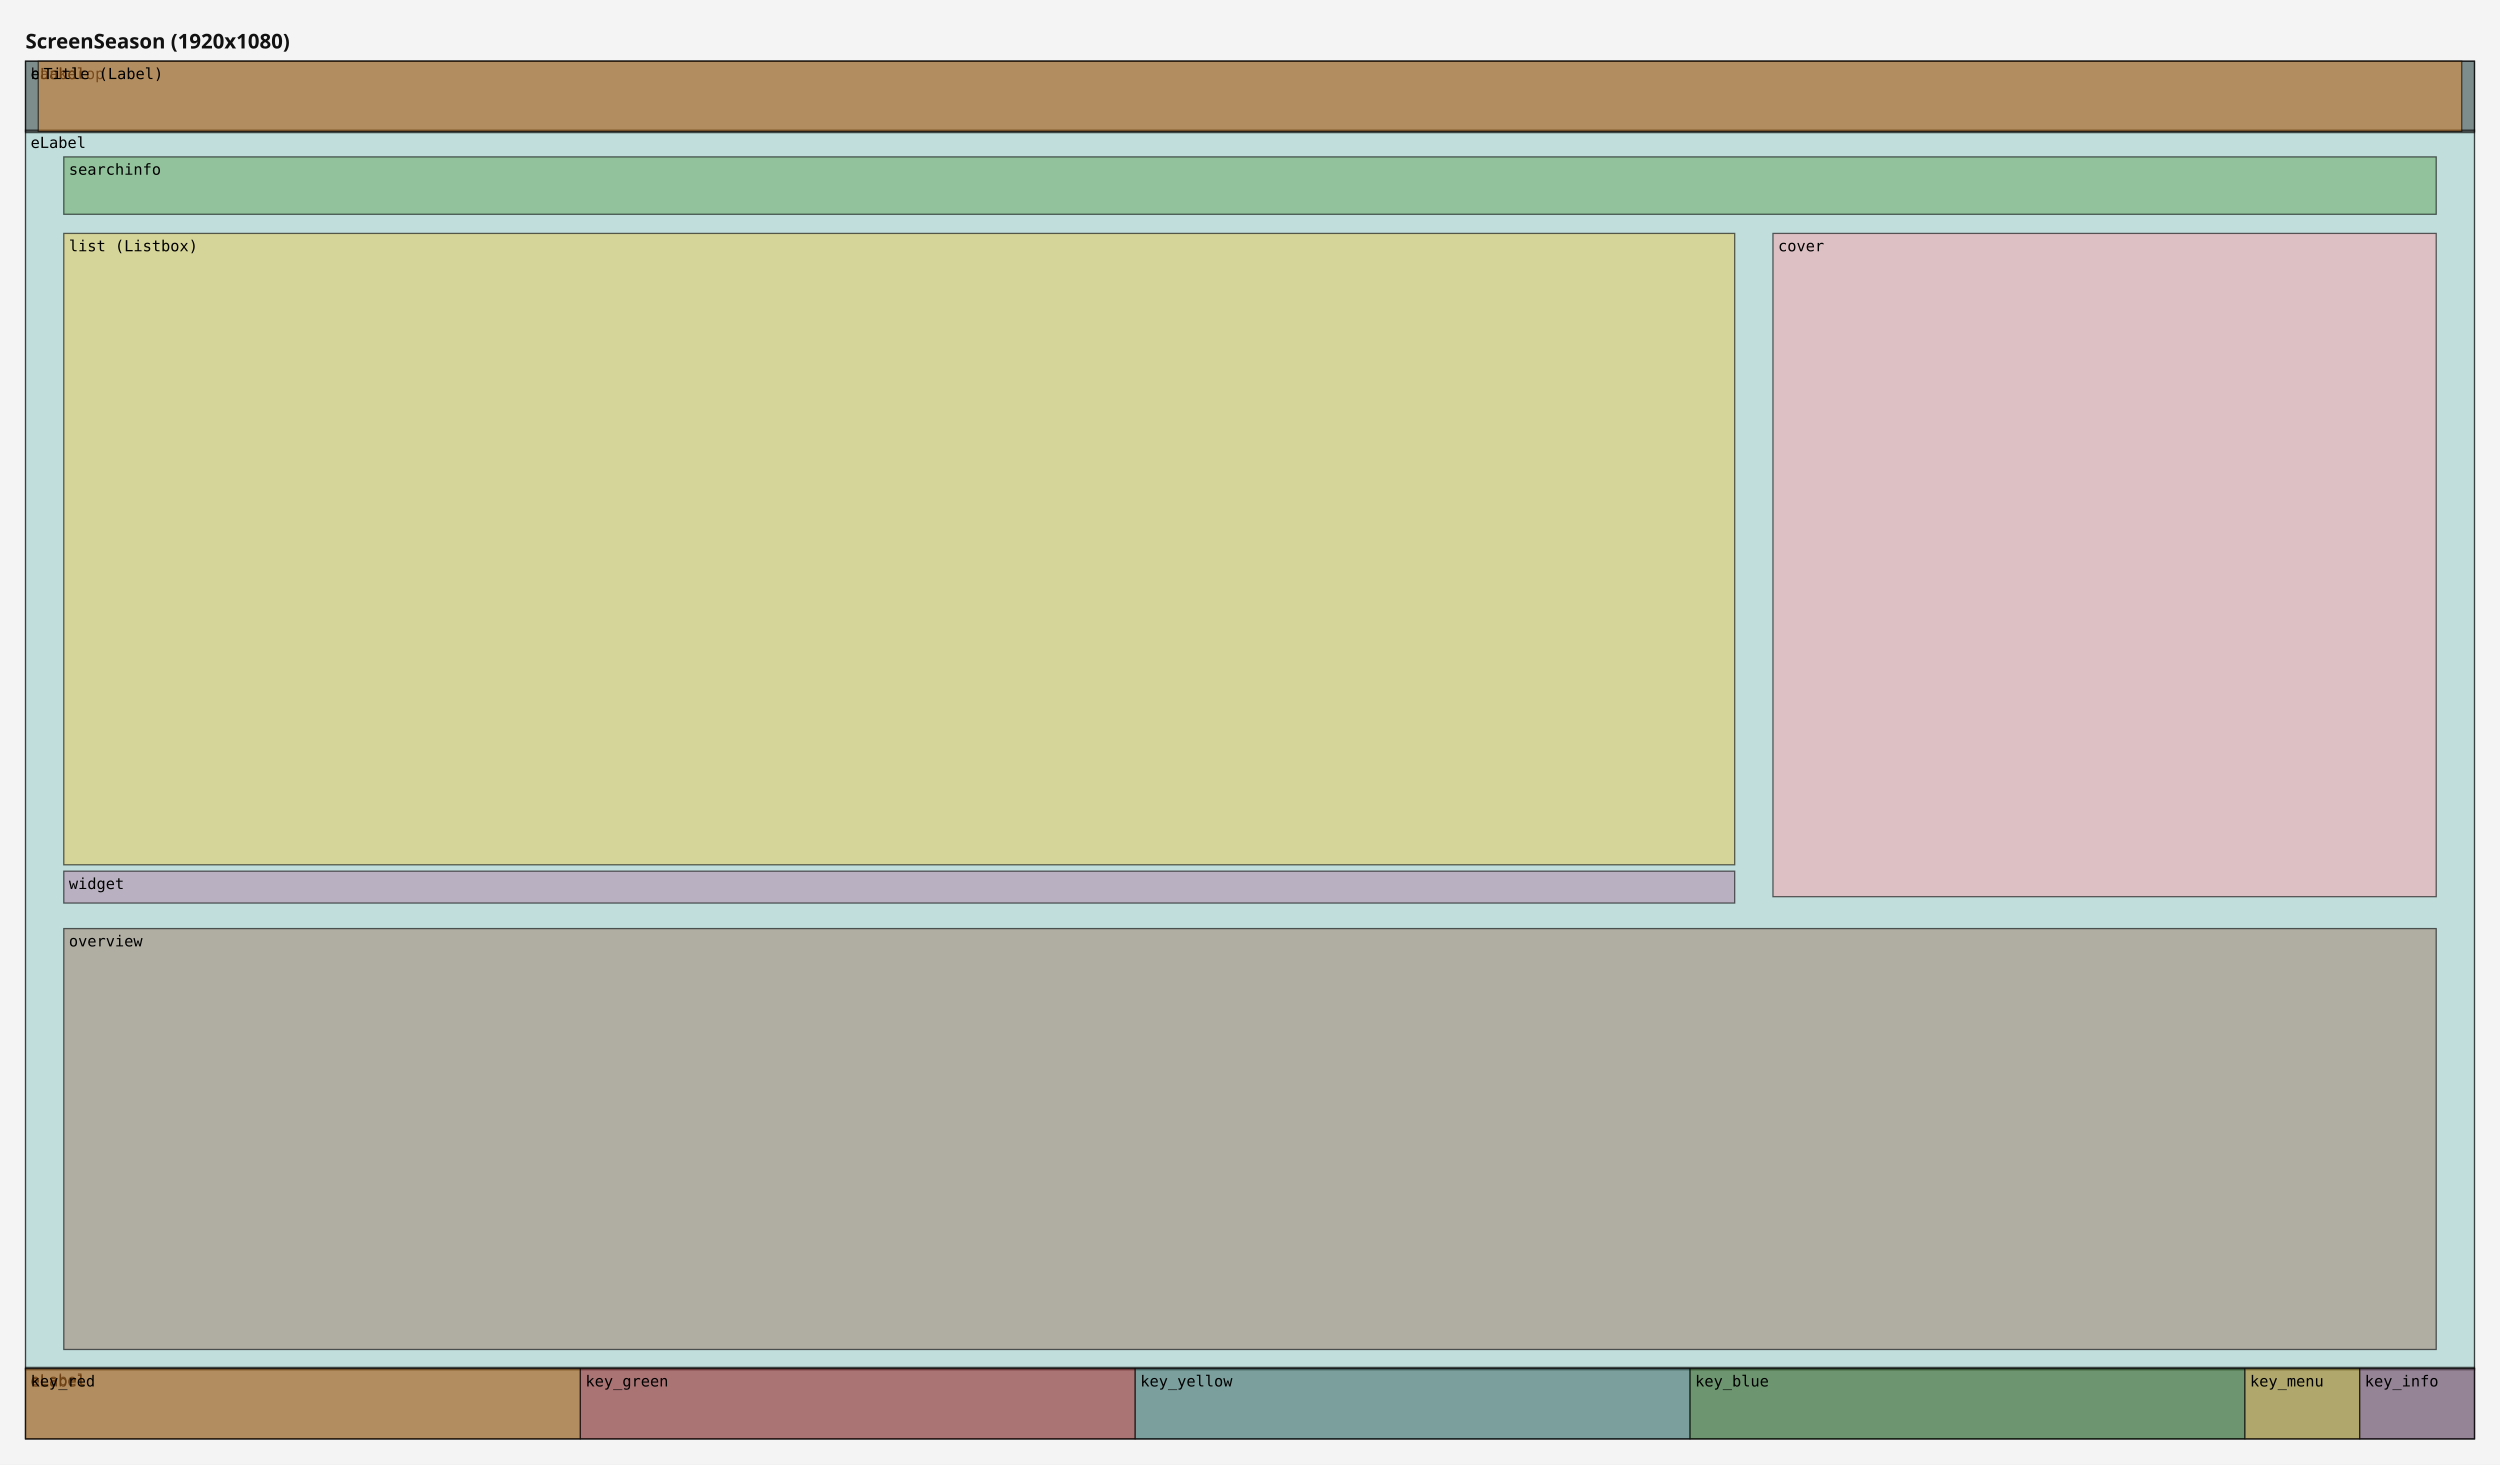
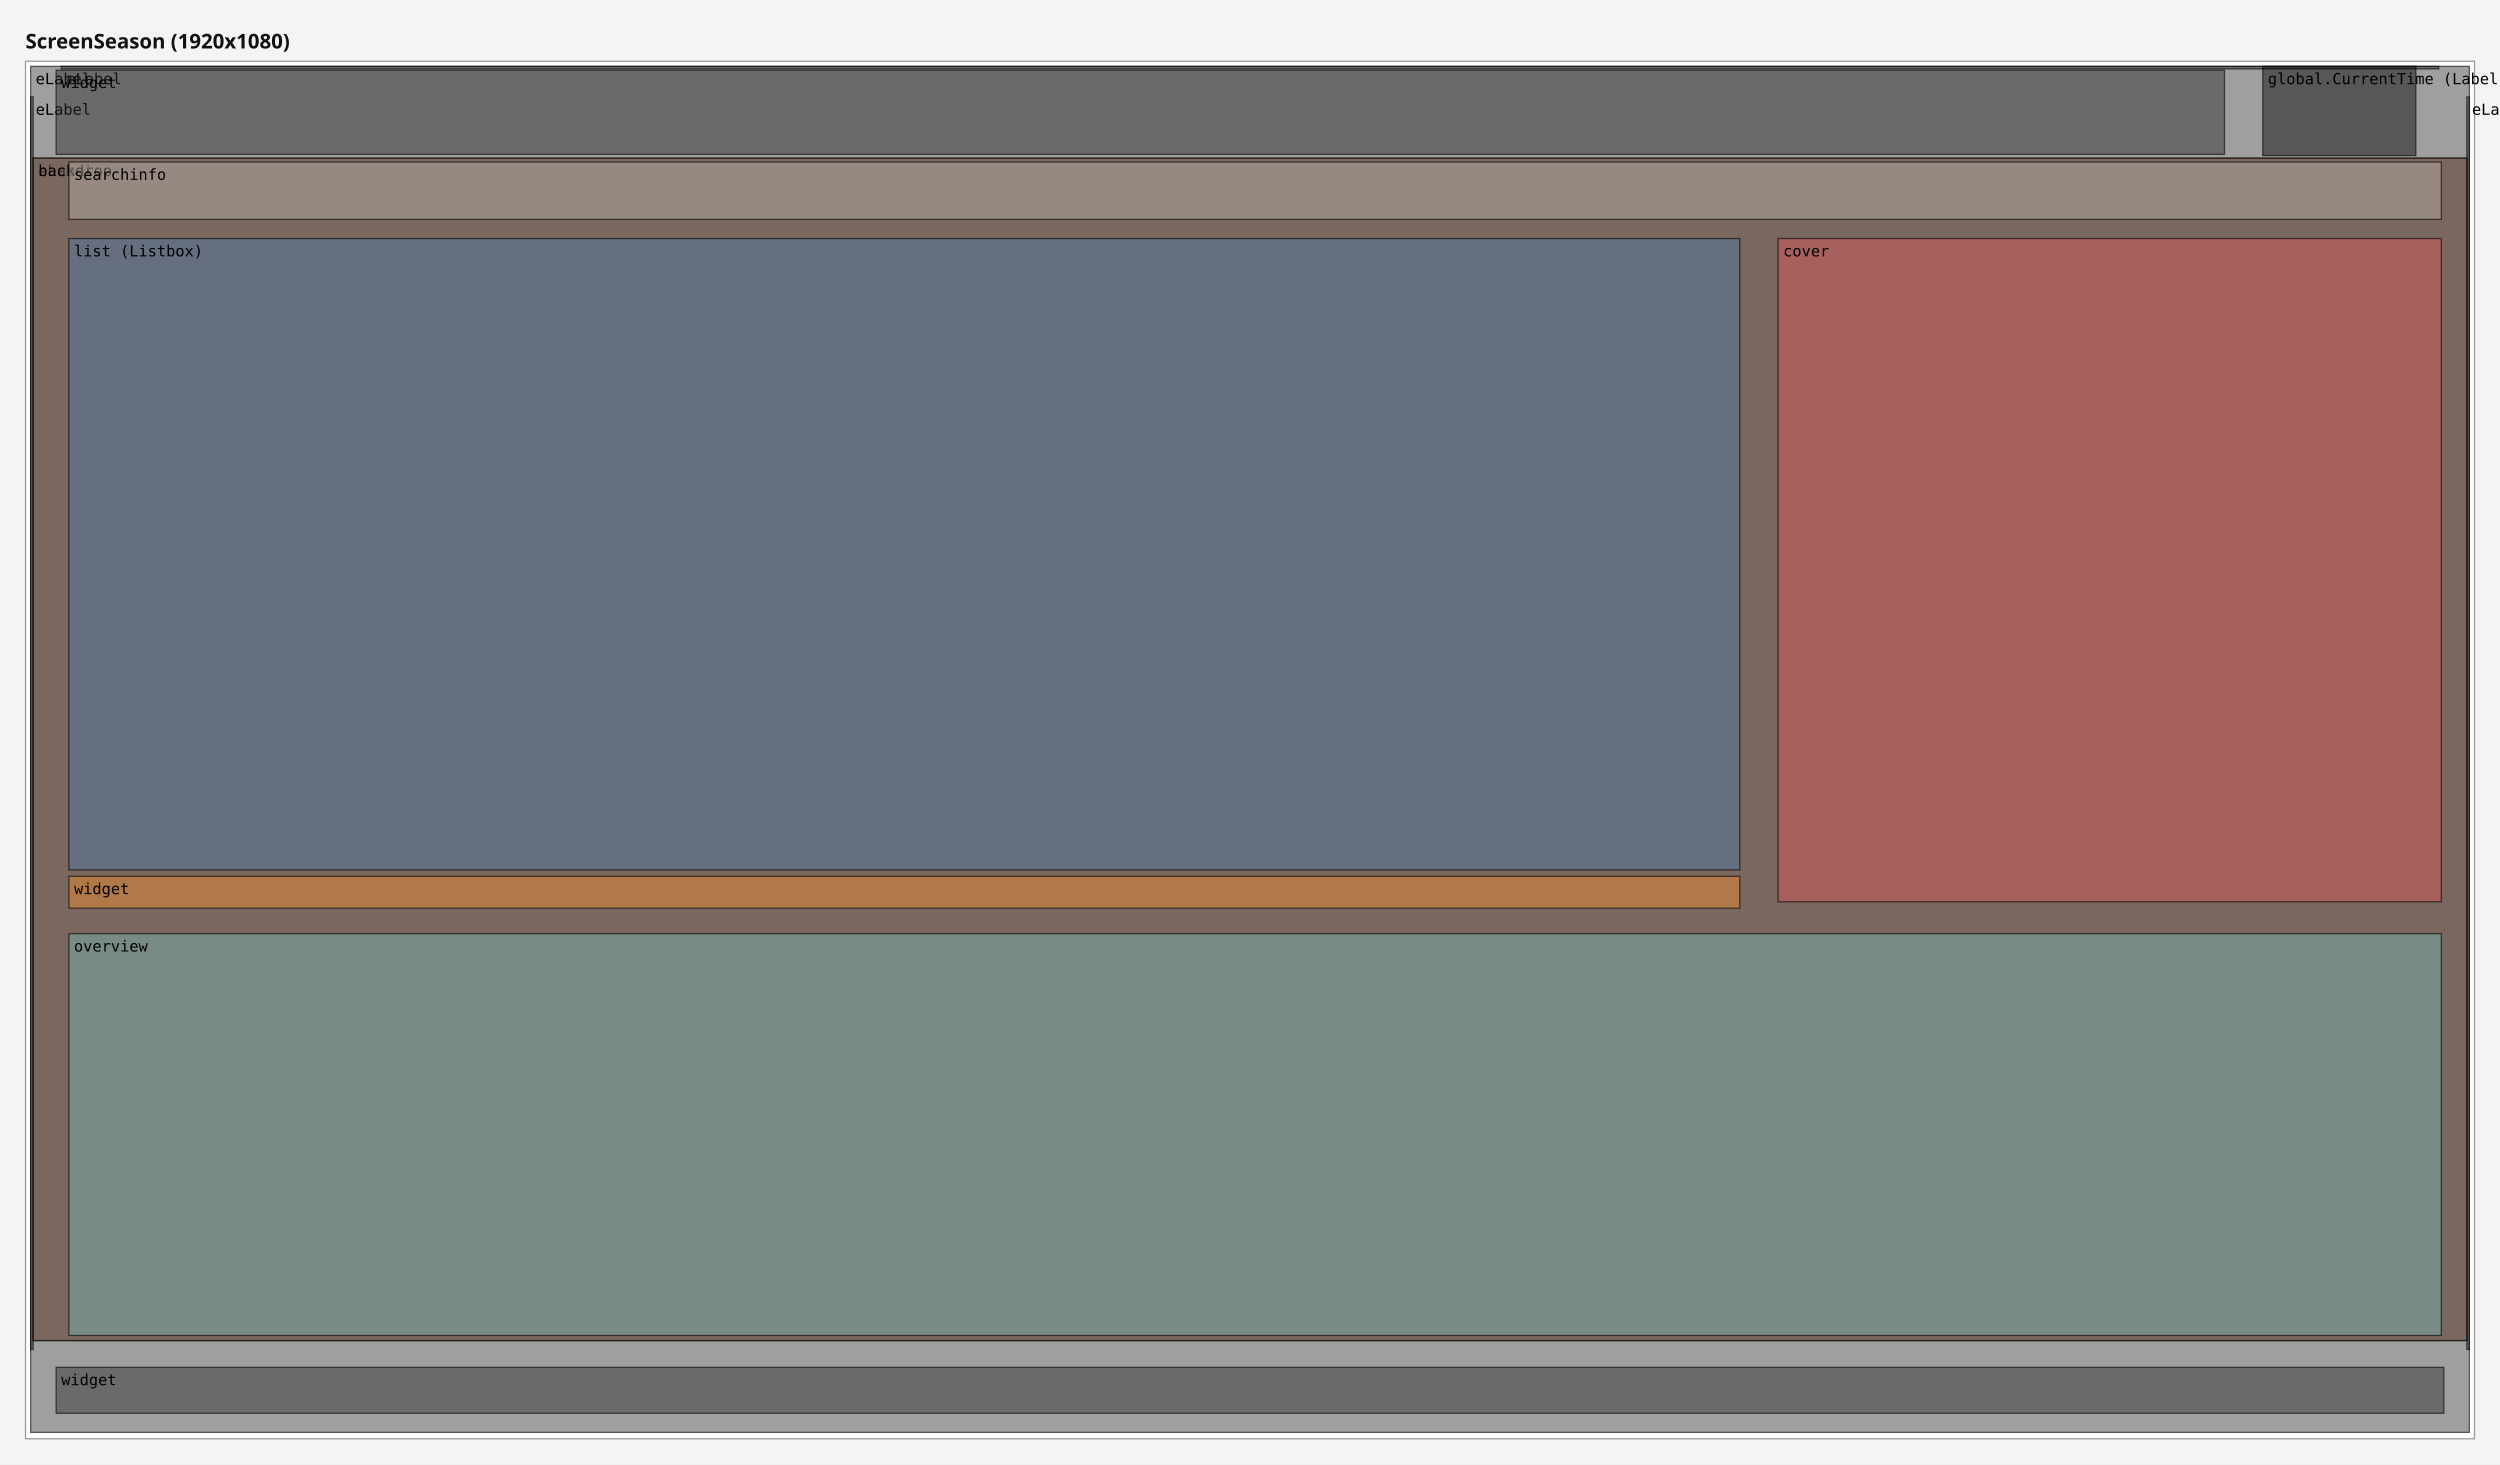
<svg xmlns="http://www.w3.org/2000/svg" width="1960" height="1148" viewBox="0 0 1960 1148">
  <rect x="0" y="0" width="1960" height="1148" fill="#f4f4f4" />
  <text x="20" y="38" font-family="sans-serif" font-size="16" font-weight="bold" fill="#111111">ScreenSeason (1920x1080)</text>
  <g data-screen="0" transform="translate(20,48)">
    <rect x="0" y="0" width="1920" height="1080" fill="#ffffff" stroke="#999999" stroke-width="1" />
    <g>
-       <rect data-ref="0:3" x="0" y="0" width="1920" height="1080" fill="#76b7b2" fill-opacity="0.45" stroke="#000000" stroke-opacity="0.6" stroke-width="1" />
-       <text x="4" y="14" font-family="monospace" font-size="12" fill="#000000">backdrop</text>
+       <rect data-ref="0:0" x="4" y="4" width="1912" height="1071" fill="#2c2c2c" fill-opacity="0.45" stroke="#000000" stroke-opacity="0.6" stroke-width="1" />
+       <text x="8" y="18" font-family="monospace" font-size="12" fill="#000000">eLabel</text>
    </g>
    <g>
-       <rect data-ref="0:0" x="0" y="0" width="1920" height="55" fill="#2c2c2c" fill-opacity="0.45" stroke="#000000" stroke-opacity="0.6" stroke-width="1" />
-       <text x="4" y="14" font-family="monospace" font-size="12" fill="#000000">eLabel</text>
+       <rect data-ref="0:1" x="6" y="76" width="1908" height="927" fill="#121212" fill-opacity="0.45" stroke="#000000" stroke-opacity="0.6" stroke-width="1" />
+       <text x="10" y="90" font-family="monospace" font-size="12" fill="#000000">eLabel</text>
    </g>
    <g>
-       <rect data-ref="0:2" x="0" y="54" width="1920" height="2" fill="#424242" fill-opacity="0.45" stroke="#000000" stroke-opacity="0.6" stroke-width="1" />
-       <text x="4" y="68" font-family="monospace" font-size="12" fill="#000000">eLabel</text>
+       <rect data-ref="0:2" x="28" y="4" width="1864" height="2" fill="#2c2c2c" fill-opacity="0.45" stroke="#000000" stroke-opacity="0.6" stroke-width="1" />
+       <text x="32" y="18" font-family="monospace" font-size="12" fill="#000000">eLabel</text>
    </g>
    <g>
-       <rect data-ref="0:4" x="30" y="75" width="1860" height="45" fill="#59a14f" fill-opacity="0.45" stroke="#000000" stroke-opacity="0.6" stroke-width="1" />
-       <text x="34" y="89" font-family="monospace" font-size="12" fill="#000000">searchinfo</text>
+       <rect data-ref="0:3" x="4" y="28" width="2" height="982" fill="#2c2c2c" fill-opacity="0.45" stroke="#000000" stroke-opacity="0.6" stroke-width="1" />
+       <text x="8" y="42" font-family="monospace" font-size="12" fill="#000000">eLabel</text>
    </g>
    <g>
-       <rect data-ref="0:5" x="30" y="135" width="1310" height="495" fill="#edc948" fill-opacity="0.45" stroke="#000000" stroke-opacity="0.6" stroke-width="1" />
-       <text x="34" y="149" font-family="monospace" font-size="12" fill="#000000">list (Listbox)</text>
+       <rect data-ref="0:4" x="1914" y="28" width="2" height="982" fill="#2c2c2c" fill-opacity="0.45" stroke="#000000" stroke-opacity="0.6" stroke-width="1" />
+       <text x="1918" y="42" font-family="monospace" font-size="12" fill="#000000">eLabel</text>
    </g>
    <g>
-       <rect data-ref="0:6" x="30" y="635" width="1310" height="25" fill="#b07aa1" fill-opacity="0.45" stroke="#000000" stroke-opacity="0.6" stroke-width="1" />
-       <text x="34" y="649" font-family="monospace" font-size="12" fill="#000000">widget</text>
+       <rect data-ref="0:8" x="6" y="76" width="1908" height="927" fill="#9c755f" fill-opacity="0.45" stroke="#000000" stroke-opacity="0.6" stroke-width="1" />
+       <text x="10" y="90" font-family="monospace" font-size="12" fill="#000000">backdrop</text>
    </g>
    <g>
-       <rect data-ref="0:7" x="1370" y="135" width="520" height="520" fill="#ff9da7" fill-opacity="0.45" stroke="#000000" stroke-opacity="0.6" stroke-width="1" />
-       <text x="1374" y="149" font-family="monospace" font-size="12" fill="#000000">cover</text>
+       <rect data-ref="0:5" x="24" y="7" width="1700" height="66" fill="#2c2c2c" fill-opacity="0.45" stroke="#000000" stroke-opacity="0.6" stroke-width="1" />
+       <text x="28" y="21" font-family="monospace" font-size="12" fill="#000000">widget</text>
    </g>
    <g>
-       <rect data-ref="0:8" x="30" y="680" width="1860" height="330" fill="#9c755f" fill-opacity="0.45" stroke="#000000" stroke-opacity="0.6" stroke-width="1" />
-       <text x="34" y="694" font-family="monospace" font-size="12" fill="#000000">overview</text>
+       <rect data-ref="0:9" x="34" y="79" width="1860" height="45" fill="#bab0ac" fill-opacity="0.45" stroke="#000000" stroke-opacity="0.6" stroke-width="1" />
+       <text x="38" y="93" font-family="monospace" font-size="12" fill="#000000">searchinfo</text>
    </g>
    <g>
-       <rect data-ref="0:9" x="0" y="1024" width="1920" height="2" fill="#424242" fill-opacity="0.45" stroke="#000000" stroke-opacity="0.6" stroke-width="1" />
-       <text x="4" y="1038" font-family="monospace" font-size="12" fill="#000000">eLabel</text>
+       <rect data-ref="0:10" x="34" y="139" width="1310" height="495" fill="#4e79a7" fill-opacity="0.45" stroke="#000000" stroke-opacity="0.6" stroke-width="1" />
+       <text x="38" y="153" font-family="monospace" font-size="12" fill="#000000">list (Listbox)</text>
    </g>
    <g>
-       <rect data-ref="0:10" x="0" y="1025" width="1920" height="55" fill="#2c2c2c" fill-opacity="0.45" stroke="#000000" stroke-opacity="0.6" stroke-width="1" />
-       <text x="4" y="1039" font-family="monospace" font-size="12" fill="#000000">eLabel</text>
+       <rect data-ref="0:11" x="34" y="639" width="1310" height="25" fill="#f28e2b" fill-opacity="0.45" stroke="#000000" stroke-opacity="0.6" stroke-width="1" />
+       <text x="38" y="653" font-family="monospace" font-size="12" fill="#000000">widget</text>
    </g>
    <g>
-       <rect data-ref="0:1" x="10" y="0" width="1900" height="55" fill="#f28e2b" fill-opacity="0.45" stroke="#000000" stroke-opacity="0.6" stroke-width="1" />
-       <text x="14" y="14" font-family="monospace" font-size="12" fill="#000000">Title (Label)</text>
+       <rect data-ref="0:12" x="1374" y="139" width="520" height="520" fill="#e15759" fill-opacity="0.45" stroke="#000000" stroke-opacity="0.6" stroke-width="1" />
+       <text x="1378" y="153" font-family="monospace" font-size="12" fill="#000000">cover</text>
    </g>
    <g>
-       <rect data-ref="0:11" x="0" y="1025" width="435" height="55" fill="#f28e2b" fill-opacity="0.45" stroke="#000000" stroke-opacity="0.6" stroke-width="1" />
-       <text x="4" y="1039" font-family="monospace" font-size="12" fill="#000000">key_red</text>
+       <rect data-ref="0:13" x="34" y="684" width="1860" height="315" fill="#76b7b2" fill-opacity="0.45" stroke="#000000" stroke-opacity="0.6" stroke-width="1" />
+       <text x="38" y="698" font-family="monospace" font-size="12" fill="#000000">overview</text>
    </g>
    <g>
-       <rect data-ref="0:12" x="435" y="1025" width="435" height="55" fill="#e15759" fill-opacity="0.45" stroke="#000000" stroke-opacity="0.6" stroke-width="1" />
-       <text x="439" y="1039" font-family="monospace" font-size="12" fill="#000000">key_green</text>
+       <rect data-ref="0:7" x="24" y="1024" width="1872" height="36" fill="#2c2c2c" fill-opacity="0.45" stroke="#000000" stroke-opacity="0.6" stroke-width="1" />
+       <text x="28" y="1038" font-family="monospace" font-size="12" fill="#000000">widget</text>
    </g>
    <g>
-       <rect data-ref="0:13" x="870" y="1025" width="435" height="55" fill="#76b7b2" fill-opacity="0.45" stroke="#000000" stroke-opacity="0.6" stroke-width="1" />
-       <text x="874" y="1039" font-family="monospace" font-size="12" fill="#000000">key_yellow</text>
-     </g>
-     <g>
-       <rect data-ref="0:14" x="1305" y="1025" width="435" height="55" fill="#59a14f" fill-opacity="0.45" stroke="#000000" stroke-opacity="0.6" stroke-width="1" />
-       <text x="1309" y="1039" font-family="monospace" font-size="12" fill="#000000">key_blue</text>
-     </g>
-     <g>
-       <rect data-ref="0:15" x="1740" y="1025" width="90" height="55" fill="#edc948" fill-opacity="0.45" stroke="#000000" stroke-opacity="0.6" stroke-width="1" />
-       <text x="1744" y="1039" font-family="monospace" font-size="12" fill="#000000">key_menu</text>
-     </g>
-     <g>
-       <rect data-ref="0:16" x="1830" y="1025" width="90" height="55" fill="#b07aa1" fill-opacity="0.45" stroke="#000000" stroke-opacity="0.6" stroke-width="1" />
-       <text x="1834" y="1039" font-family="monospace" font-size="12" fill="#000000">key_info</text>
+       <rect data-ref="0:6" x="1754" y="4" width="120" height="70" fill="#000000" fill-opacity="0.45" stroke="#000000" stroke-opacity="0.6" stroke-width="1" />
+       <text x="1758" y="18" font-family="monospace" font-size="12" fill="#000000">global.CurrentTime (Label)</text>
    </g>
  </g>
</svg>
